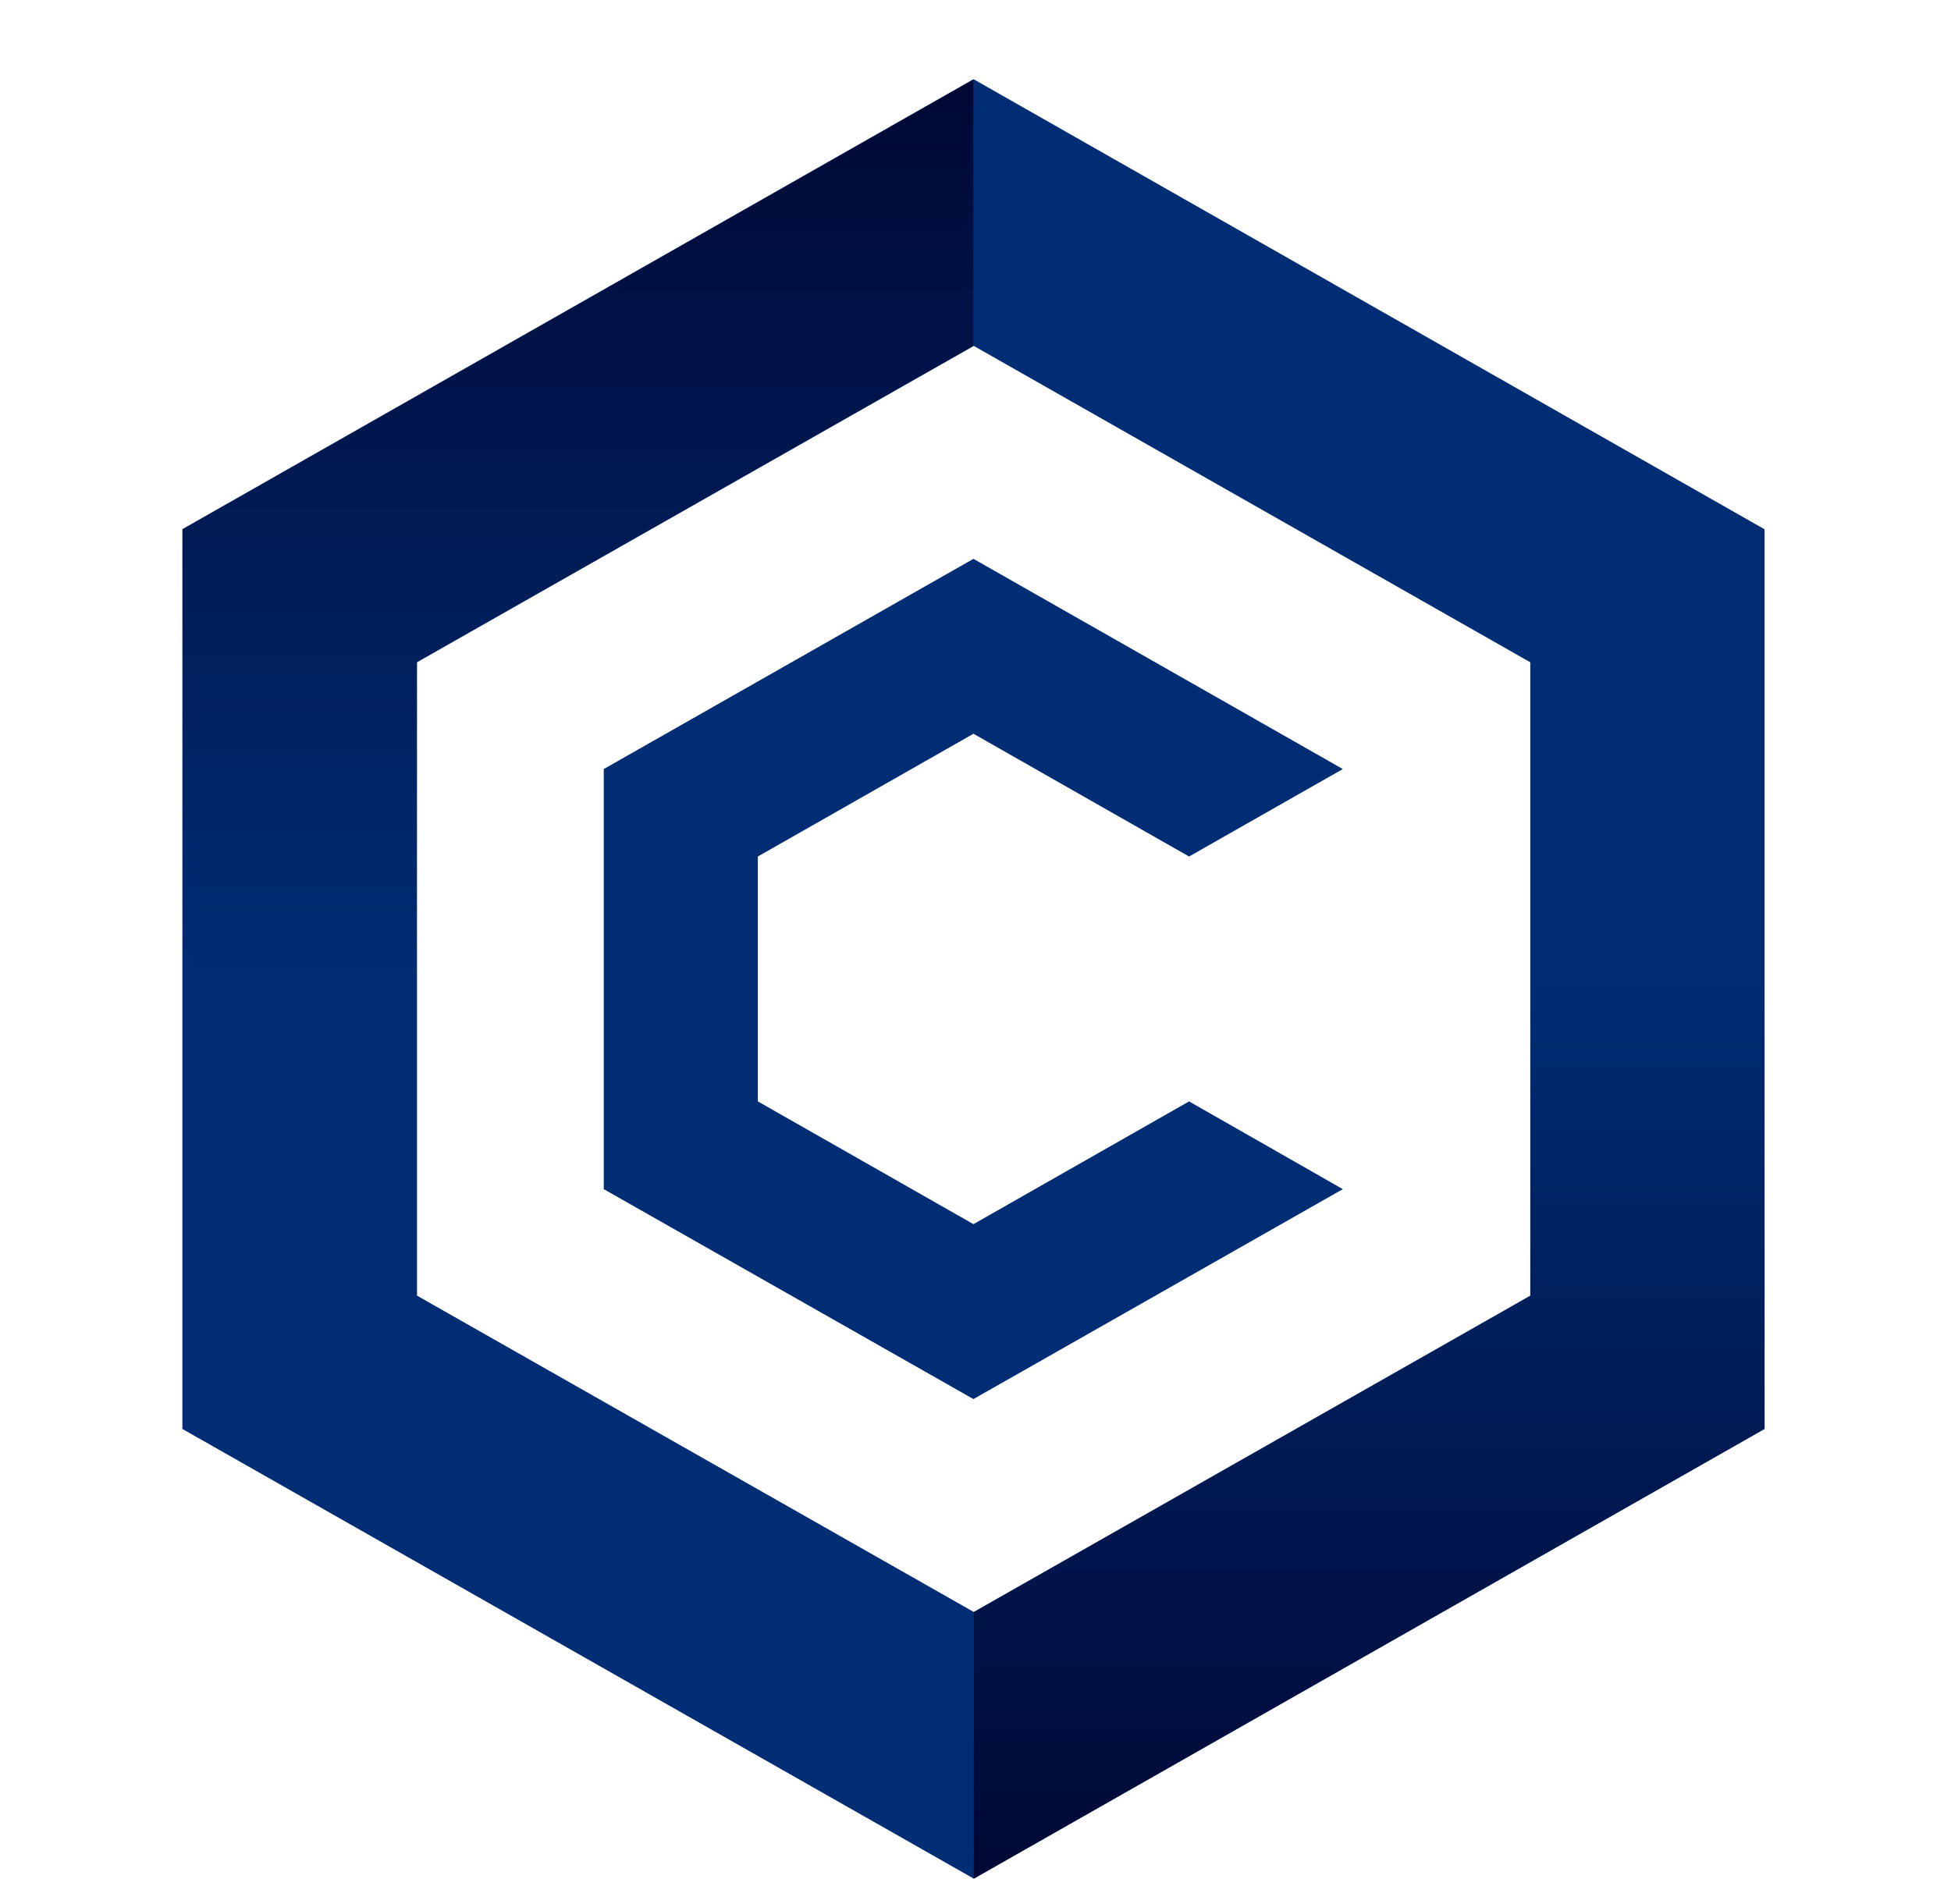
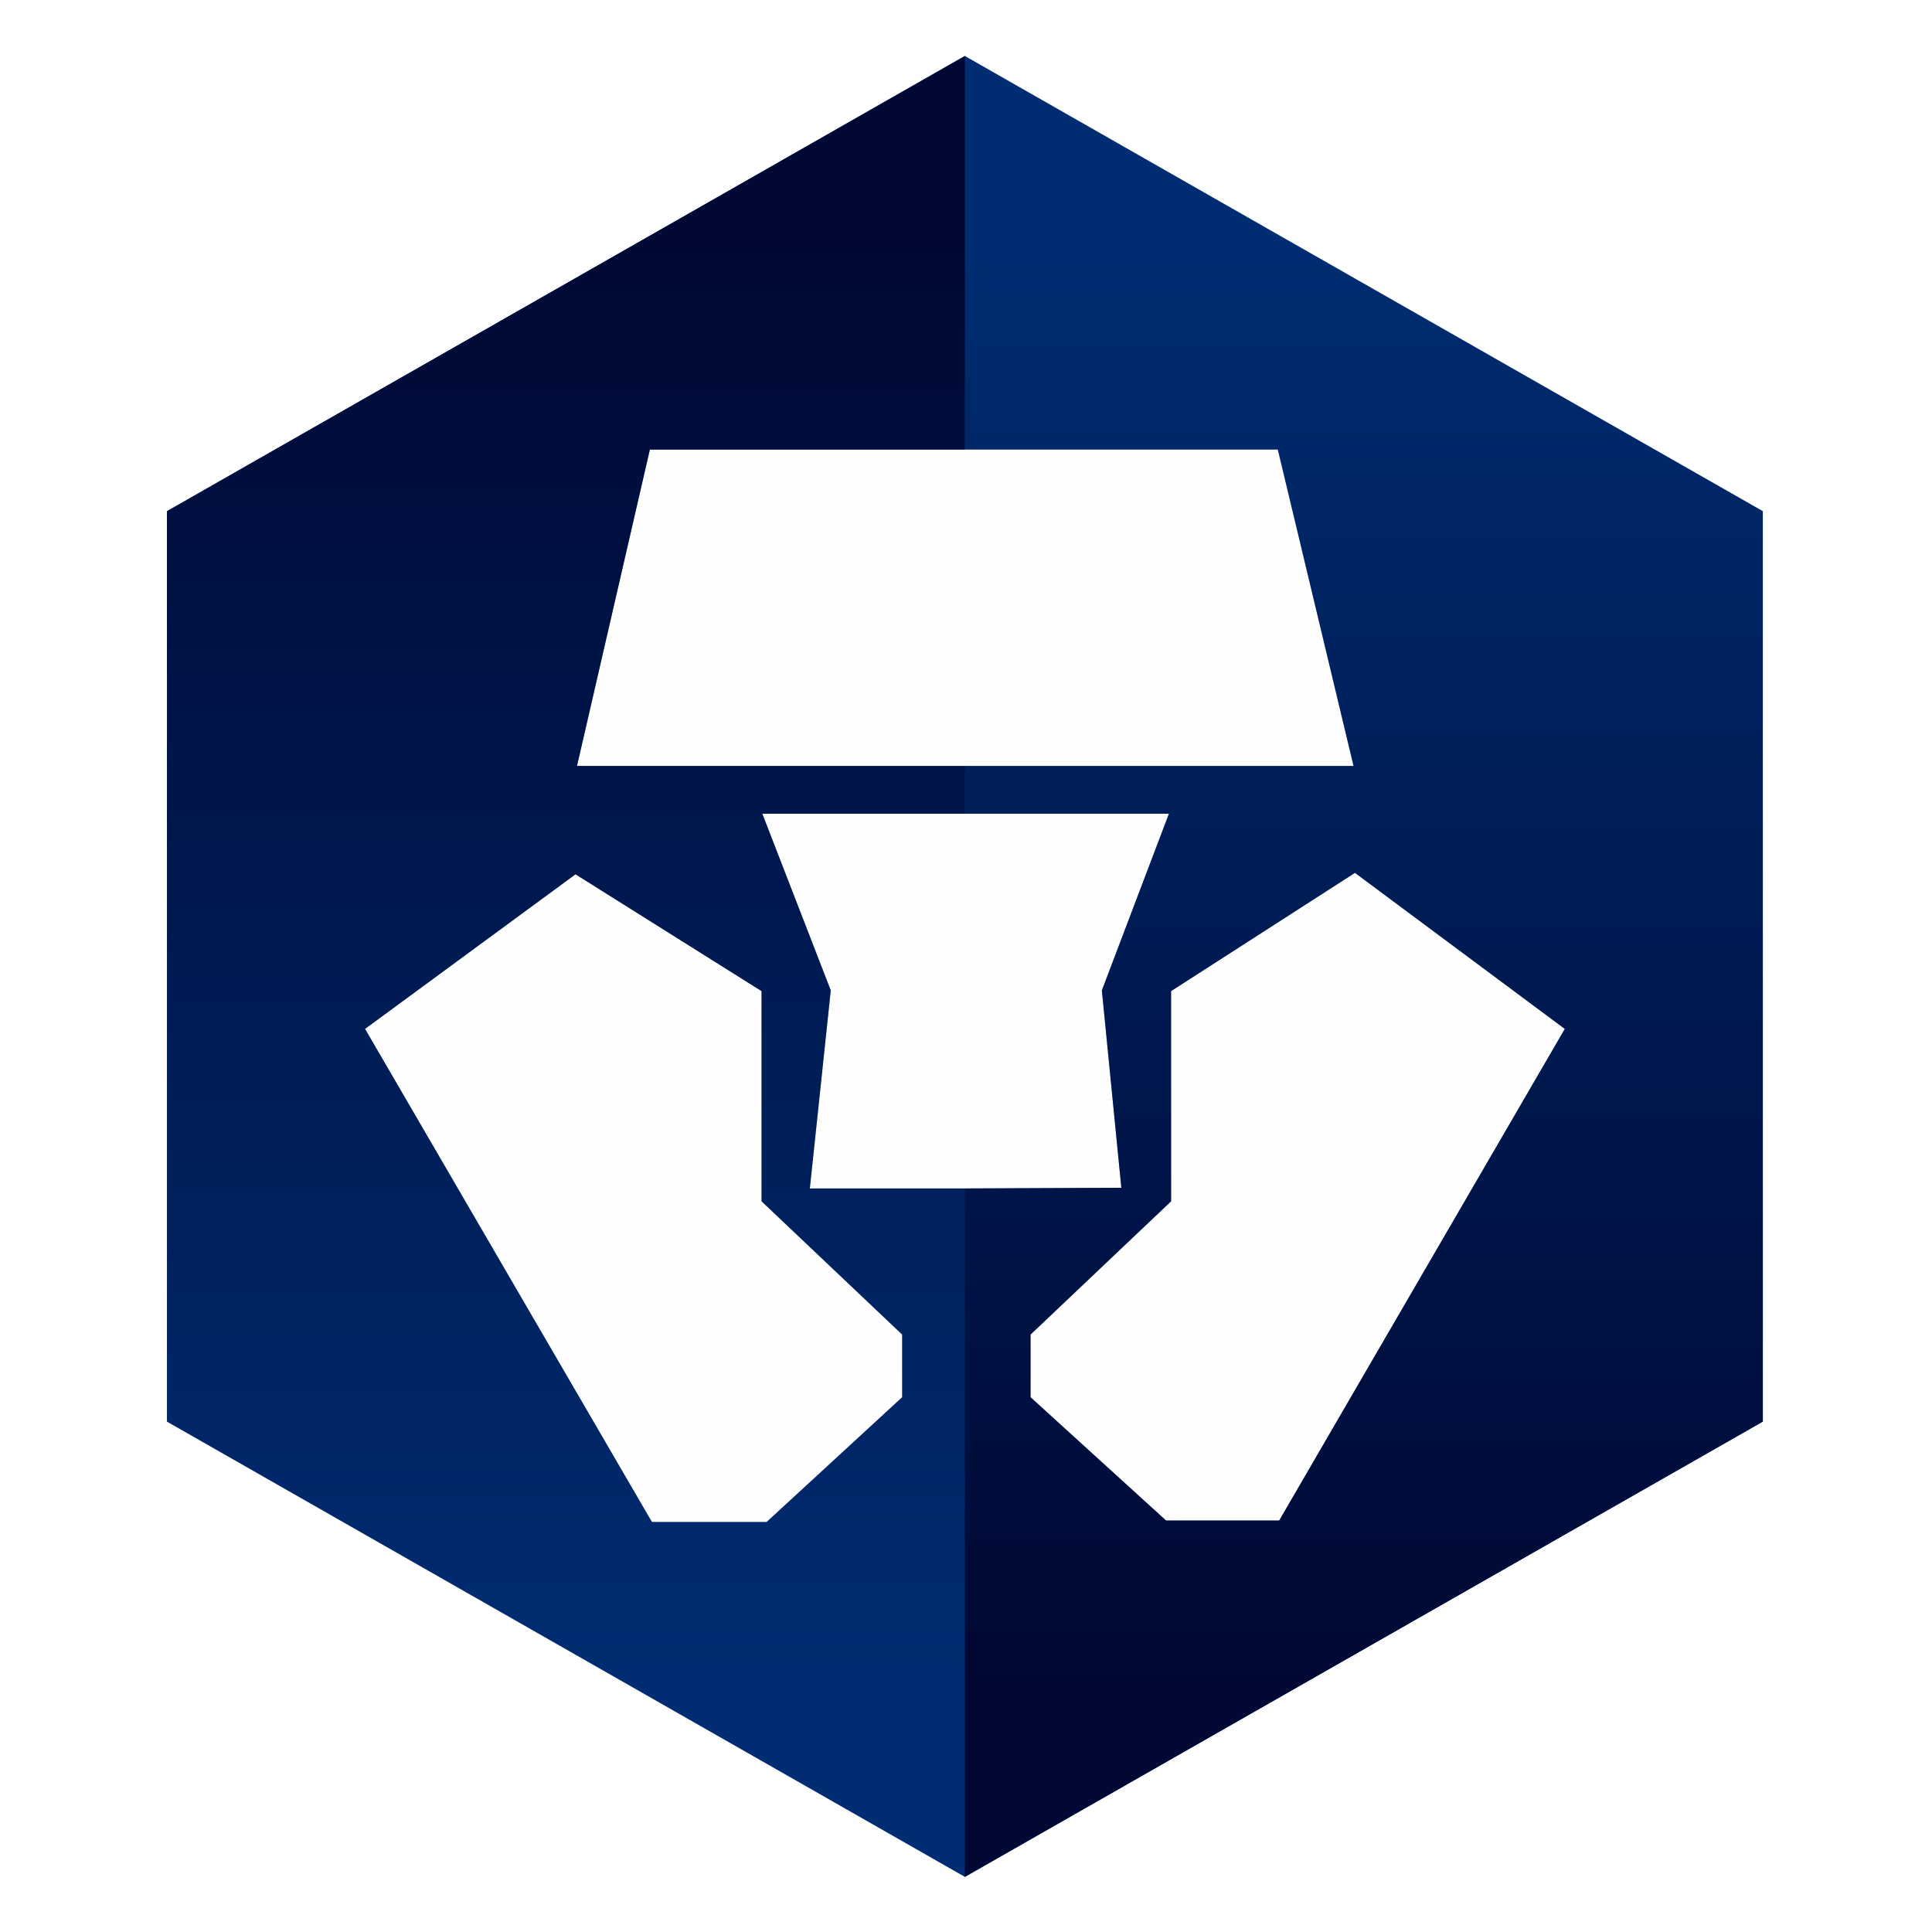
- <svg xmlns="http://www.w3.org/2000/svg" width="41" height="40" viewBox="0 0 41 40" fill="none">
-   <path d="M20.464 1.667L3.833 11.124V30.032L20.464 39.483L37.082 30.032V11.124L20.464 1.667ZM32.159 27.23L20.464 33.879L8.763 27.23V13.919L20.464 7.27L32.159 13.919V27.23Z" fill="#002D74" />
-   <path style="mix-blend-mode:multiply" d="M20.464 39.483L37.083 30.032V11.124L20.464 1.667V7.276L32.159 13.925V27.237L20.464 33.879V39.483Z" fill="url(#paint0_linear)" />
-   <path style="mix-blend-mode:multiply" d="M20.454 1.667L3.836 11.117L3.836 30.026L20.454 39.483V33.873L8.76 27.224L8.76 13.913L20.454 7.27V1.667Z" fill="url(#paint1_linear)" />
-   <path d="M28.219 24.992L20.457 29.404L12.688 24.992V16.163L20.457 11.745L28.219 16.163L24.988 18.001L20.457 15.421L15.926 18.001V23.148L20.457 25.728L24.988 23.148L28.219 24.992Z" fill="#002D74" />
+ <svg xmlns="http://www.w3.org/2000/svg" width="34" height="34" viewBox="0 0 34 34" fill="none">
+   <path fill-rule="evenodd" clip-rule="evenodd" d="M16.98 0.985L2.938 8.996V25.018L16.98 33.03L31.023 25.018V8.996L16.98 0.985Z" fill="#FEFEFE" />
+   <path fill-rule="evenodd" clip-rule="evenodd" d="M16.98 0.985L2.938 8.996V25.018L16.98 33.03L31.023 25.018V8.996L16.98 0.985ZM11.436 7.912H22.487L23.82 13.479H10.154L11.436 7.912ZM14.62 17.429L13.415 14.32H20.571L19.391 17.429L19.734 20.903L16.98 20.915H14.252L14.62 17.429ZM18.135 24.589V23.486L20.609 21.141V17.442L23.845 15.361L27.538 18.107L22.512 26.759H20.52L18.135 24.589ZM6.424 18.107L10.128 15.386L13.402 17.442V21.141L15.876 23.486V24.589L13.491 26.784H11.473L6.424 18.107Z" fill="#002D72" />
+   <path fill-rule="evenodd" clip-rule="evenodd" d="M22.512 26.759H20.52L18.136 24.589V23.486L20.609 21.141V17.442L23.845 15.361L27.538 18.107L22.512 26.759ZM16.98 0.985V7.912H22.487L23.82 13.479H16.98V14.32H20.571L19.391 17.429L19.734 20.903L16.98 20.915V33.03L31.023 25.018V8.996L16.98 0.985Z" fill="url(#paint0_linear_4547_1153)" style="mix-blend-mode:multiply" />
+   <path fill-rule="evenodd" clip-rule="evenodd" d="M15.876 24.589L13.491 26.784H11.473L6.424 18.107L10.128 15.386L13.402 17.442V21.141L15.876 23.486V24.589ZM14.252 20.915L14.62 17.429L13.415 14.32H16.98V13.479H10.154L11.436 7.912H16.98V0.985L2.938 8.996V25.018L16.98 33.03V20.915H14.252Z" fill="url(#paint1_linear_4547_1153)" style="mix-blend-mode:multiply" />
  <defs>
-     <linearGradient id="paint0_linear" x1="28.773" y1="39.483" x2="28.773" y2="20.575" gradientUnits="userSpaceOnUse">
-       <stop stop-color="#002D74" />
-       <stop offset="1" stop-color="#002D74" stop-opacity="0" />
+     <linearGradient id="paint0_linear_4547_1153" x1="29.526" y1="29.573" x2="29.526" y2="4.363" gradientUnits="userSpaceOnUse">
+       <stop stop-color="#002D72" />
+       <stop offset="1" stop-color="#002D72" stop-opacity="0.01" />
    </linearGradient>
-     <linearGradient id="paint1_linear" x1="12.145" y1="1.667" x2="12.145" y2="20.575" gradientUnits="userSpaceOnUse">
-       <stop stop-color="#002D74" />
-       <stop offset="1" stop-color="#002D74" stop-opacity="0" />
+     <linearGradient id="paint1_linear_4547_1153" x1="15.483" y1="29.573" x2="15.483" y2="4.363" gradientUnits="userSpaceOnUse">
+       <stop stop-color="#002D72" stop-opacity="0.01" />
+       <stop offset="1" stop-color="#002D72" />
    </linearGradient>
  </defs>
</svg>
